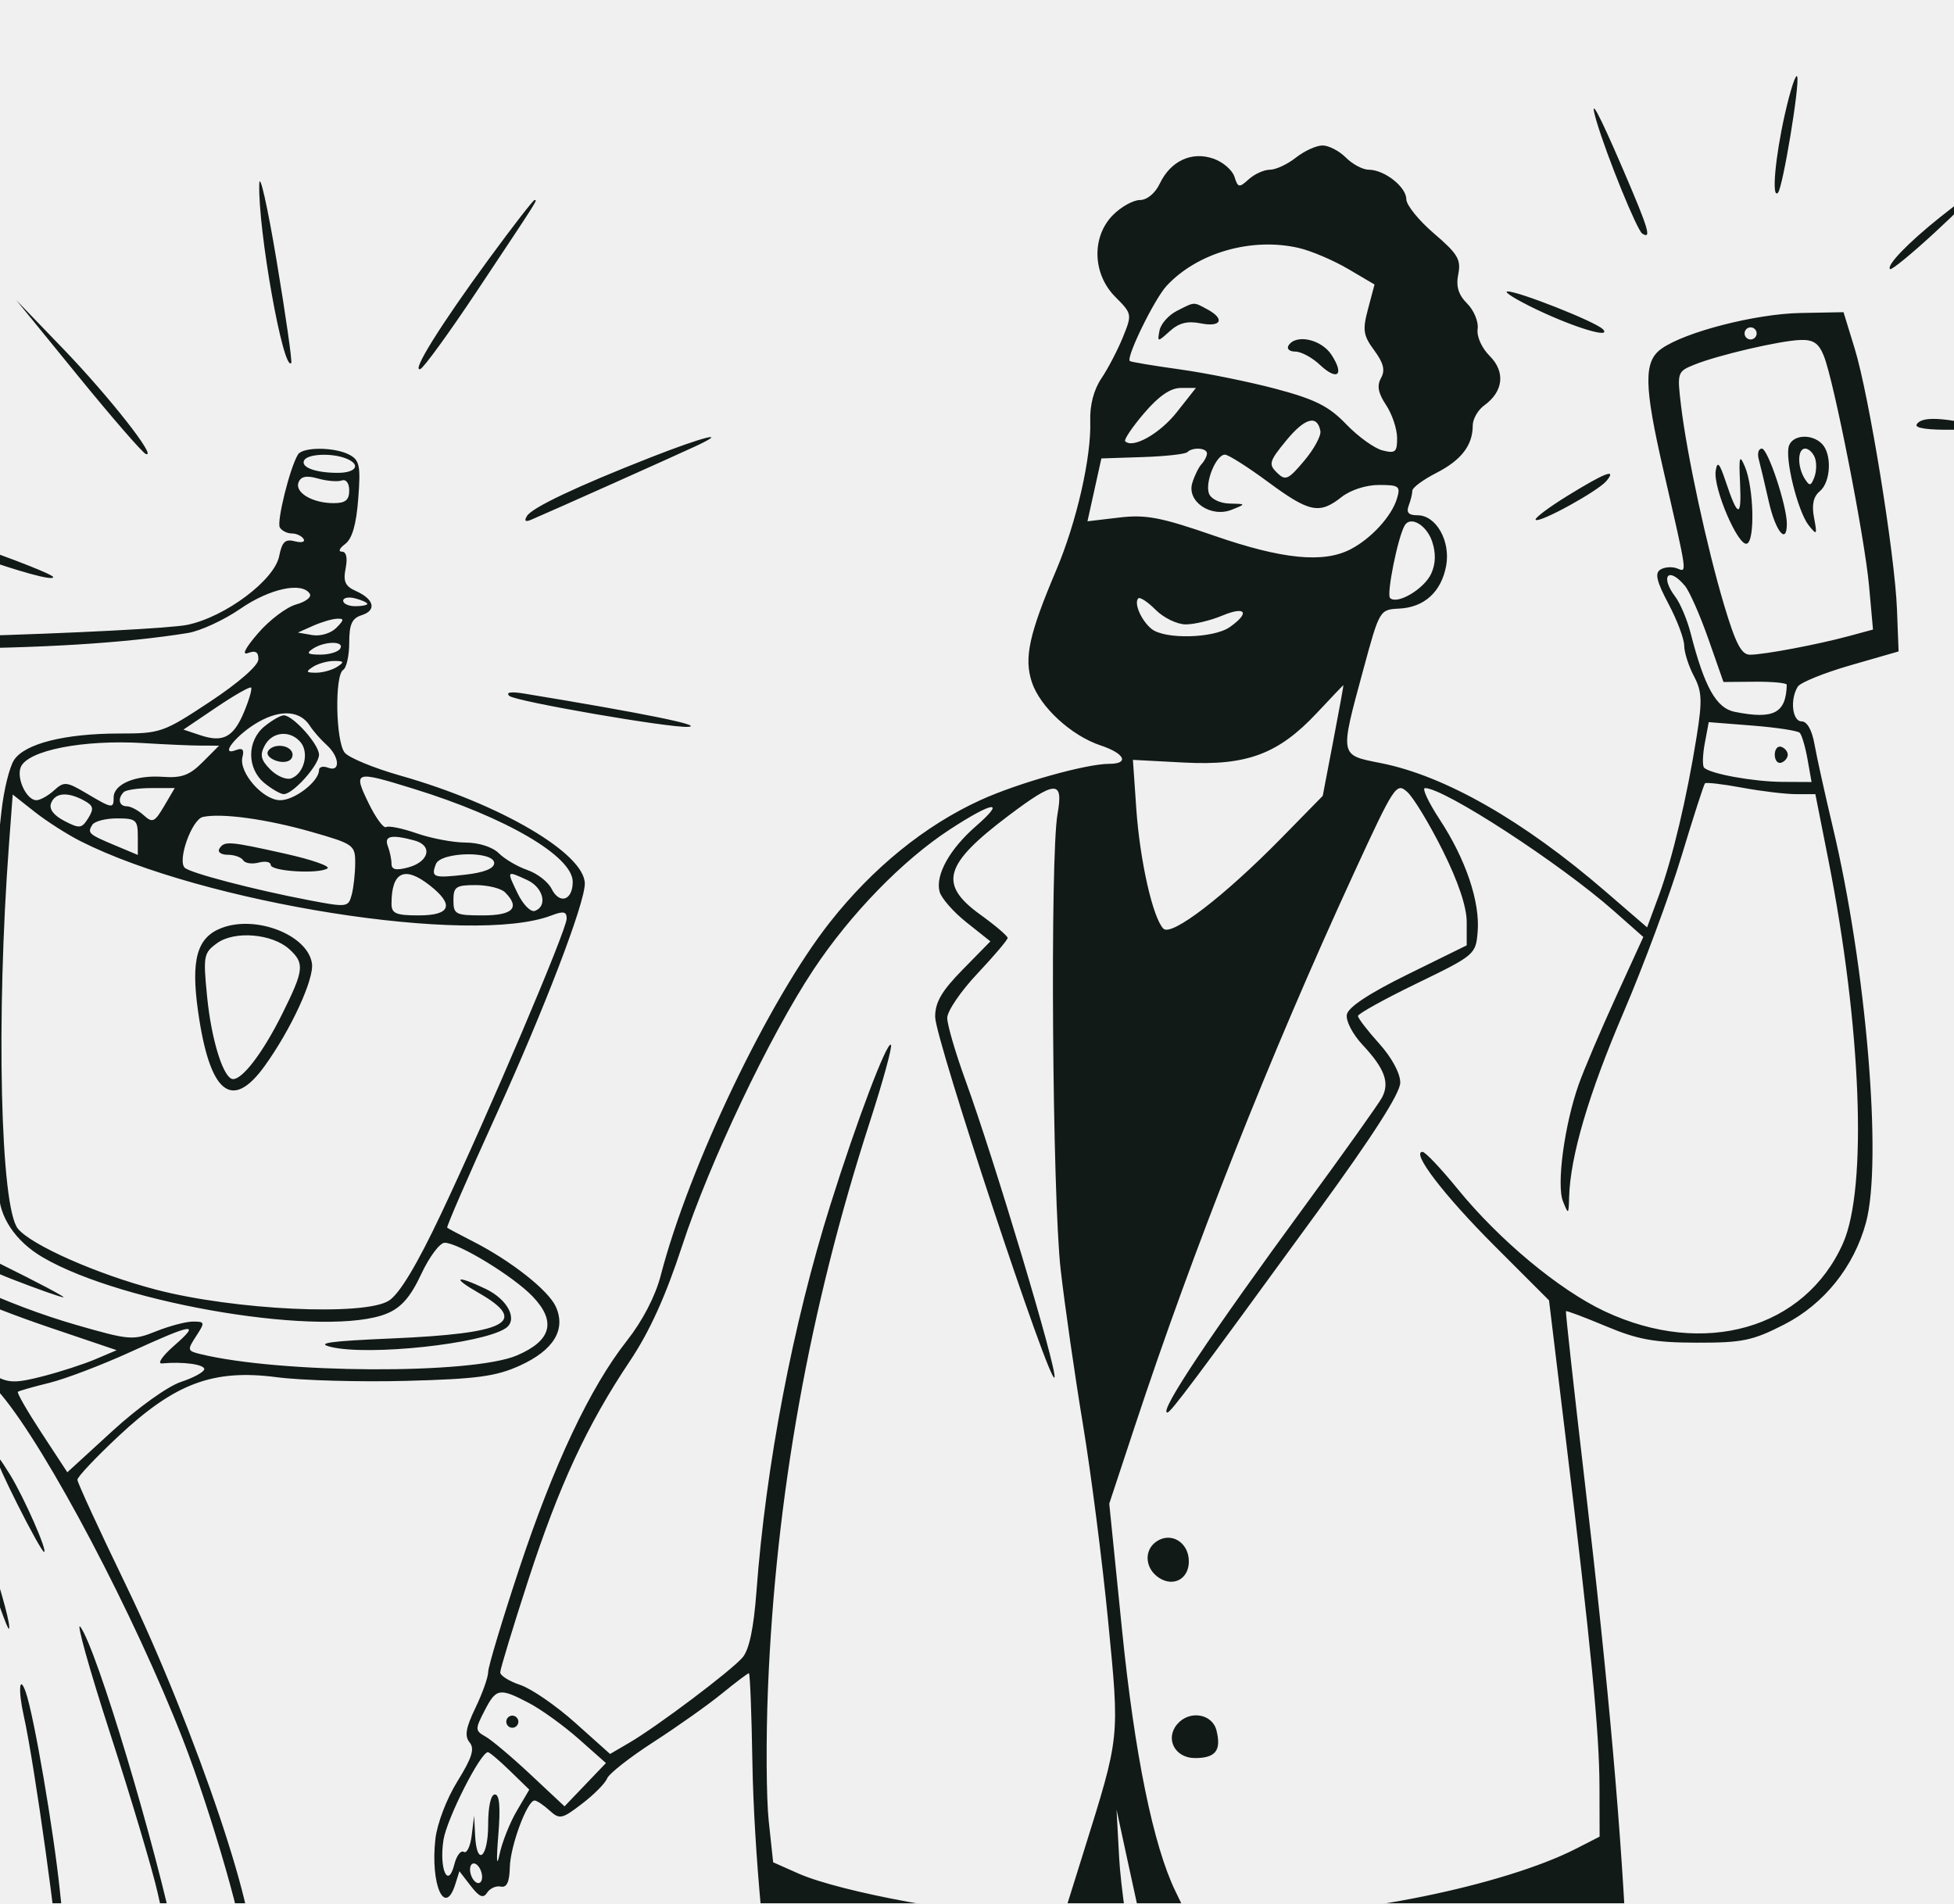
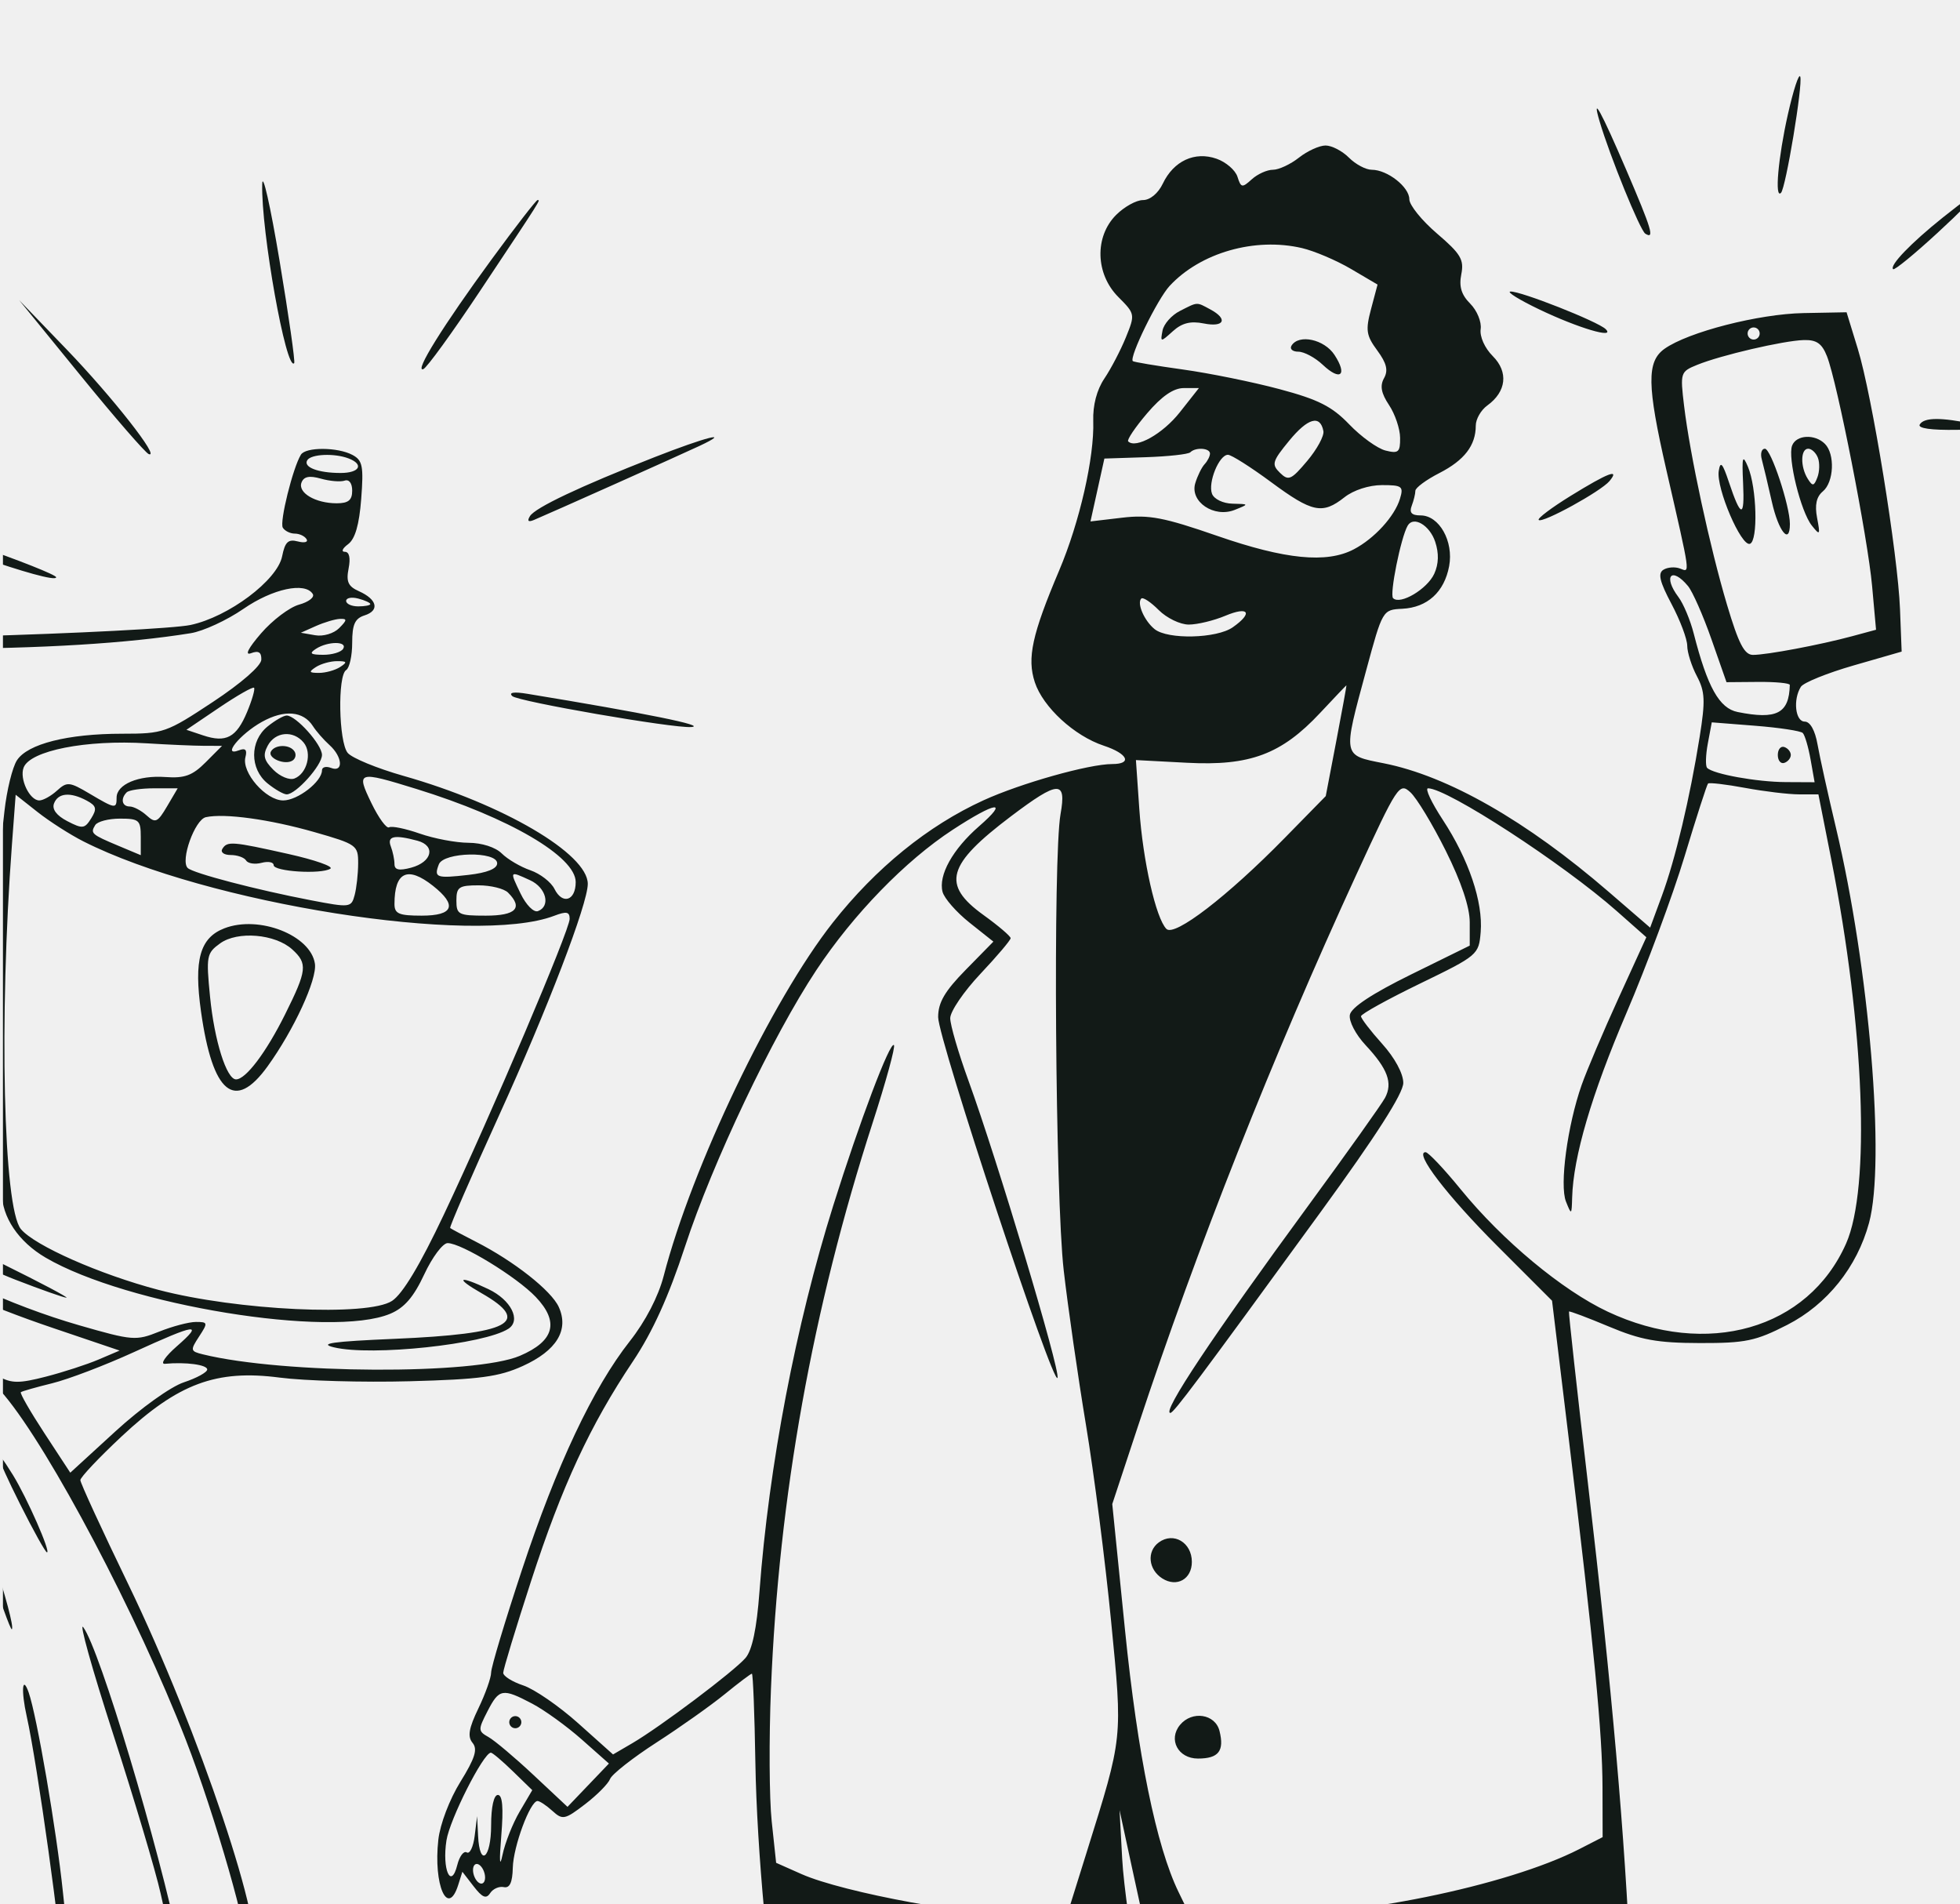
- <svg xmlns="http://www.w3.org/2000/svg" width="308" height="300" viewBox="0 0 308 300" fill="none">
-   <mask id="mask0_495_11053" style="mask-type:alpha" maskUnits="userSpaceOnUse" x="0" y="0" width="308" height="300">
-     <rect width="308" height="300" rx="2" fill="white" />
+ <svg xmlns="http://www.w3.org/2000/svg" width="346" height="336" viewBox="0 0 308 300" fill="none">
+   <mask id="mask0_495_11053" style="mask-type:alpha" maskUnits="userSpaceOnUse" x="0" y="0" width="345" height="336">
+     <rect width="345" height="336" rx="2" fill="white" />
  </mask>
  <g mask="url(#mask0_495_11053)">
    <path fill-rule="evenodd" clip-rule="evenodd" d="M281.335 18.03C279.801 24.843 279.223 31.42 280.248 30.39C281.005 29.632 283.707 13.349 283.288 12.085C283.086 11.48 282.207 14.155 281.335 18.03ZM251.653 19.107C253.275 24.602 258.041 36.313 258.865 36.824C260.369 37.757 259.892 36.163 255.853 26.752C251.905 17.554 250.37 14.759 251.653 19.107ZM204.271 24.84C202.94 25.892 201.094 26.752 200.171 26.752C199.247 26.752 197.747 27.428 196.836 28.255C195.321 29.632 195.131 29.598 194.581 27.857C194.25 26.811 192.765 25.531 191.281 25.012C187.854 23.812 184.526 25.353 182.817 28.929C182.081 30.471 180.804 31.529 179.68 31.529C178.638 31.529 176.733 32.585 175.448 33.875C172.033 37.302 172.192 43.177 175.797 46.795C178.452 49.46 178.466 49.535 176.988 53.172C176.164 55.196 174.643 58.109 173.607 59.645C172.409 61.423 171.77 63.857 171.851 66.335C172.038 72.056 169.706 82.283 166.477 89.899C162.203 99.98 161.391 103.708 162.642 107.512C163.93 111.429 168.863 115.967 173.505 117.505C177.3 118.761 178.054 120.398 174.838 120.398C171.177 120.398 160.44 123.423 154.544 126.115C145.804 130.106 137.579 136.781 130.801 145.384C121.177 157.599 108.613 183.839 104.144 201.058C103.302 204.305 101.283 208.196 98.82 211.323C93.004 218.709 87.273 230.857 81.791 247.422C79.126 255.475 76.946 262.734 76.946 263.553C76.946 264.372 76.045 266.909 74.945 269.191C73.423 272.346 73.202 273.651 74.02 274.64C74.85 275.644 74.41 277.049 72.102 280.778C70.387 283.546 68.9 287.449 68.624 289.906C67.823 297.041 70.112 302.233 71.76 297.022L72.414 294.951L74.197 297.26C75.559 299.024 76.171 299.276 76.788 298.324C77.233 297.64 78.2 297.21 78.938 297.368C79.878 297.572 80.303 296.661 80.361 294.313C80.445 290.948 83.097 283.802 84.263 283.802C84.607 283.802 85.664 284.505 86.609 285.364C88.214 286.823 88.56 286.751 91.751 284.308C93.634 282.868 95.407 281.078 95.693 280.33C95.979 279.583 99.269 276.998 103.004 274.587C106.738 272.177 111.58 268.748 113.763 266.97C115.946 265.19 117.874 263.736 118.047 263.738C118.221 263.739 118.468 270.048 118.596 277.758C118.825 291.619 120.738 312.061 122.715 321.789C123.359 324.956 124.391 327.16 125.51 327.762C126.57 328.331 138.227 328.714 154.481 328.714C179.752 328.714 181.68 328.596 181.676 327.042C181.674 326.123 180.581 319.78 179.248 312.947C177.914 306.115 176.637 297.085 176.41 292.88L175.995 285.235L177.854 293.836C182.541 315.532 184.833 324.586 186.174 326.707L187.623 329L220.855 328.477C246.665 328.071 254.431 327.667 255.628 326.67C256.982 325.543 257.092 323.526 256.531 310.089C255.678 289.681 253.597 266.027 249.807 233.634C248.086 218.918 246.748 206.785 246.834 206.673C246.921 206.56 249.757 207.626 253.135 209.043C258.167 211.154 260.755 211.623 267.438 211.638C274.658 211.654 276.249 211.323 281.244 208.768C287.521 205.556 292.237 199.674 294.129 192.694C296.733 183.095 294.172 152.542 288.911 130.432C287.661 125.176 286.353 119.264 286.006 117.293C285.617 115.084 284.843 113.709 283.99 113.709C282.502 113.709 282.117 110.225 283.385 108.223C283.797 107.572 287.54 106.057 291.7 104.859L299.267 102.679L299.009 96.011C298.676 87.37 294.61 62.306 292.347 54.941L290.586 49.208L283.802 49.335C276.724 49.467 265.615 52.32 261.896 54.961C259.064 56.974 259.119 60.696 262.181 74.053C266.051 90.939 265.95 90.211 264.341 89.59C263.556 89.288 262.376 89.374 261.719 89.781C260.813 90.344 261.119 91.641 262.996 95.18C264.354 97.742 265.469 100.702 265.472 101.757C265.476 102.812 266.159 104.966 266.99 106.542C268.277 108.983 268.343 110.403 267.434 116.098C265.891 125.76 263.593 135.424 261.472 141.172L259.625 146.177L253.104 140.545C240.15 129.355 227.761 122.278 217.622 120.275C211.105 118.988 211.163 119.301 214.874 105.615C217.452 96.104 217.463 96.085 220.558 95.929C224.508 95.73 227.181 93.298 227.946 89.206C228.676 85.299 226.38 81.219 223.449 81.219C222.032 81.219 221.63 80.789 222.043 79.708C222.361 78.876 222.621 77.81 222.621 77.339C222.621 76.867 224.321 75.61 226.398 74.547C230.351 72.523 232.142 70.189 232.142 67.066C232.142 66.044 232.959 64.618 233.958 63.897C236.976 61.717 237.32 58.616 234.82 56.115C233.549 54.845 232.744 53.044 232.914 51.858C233.078 50.728 232.337 48.926 231.268 47.853C229.869 46.449 229.475 45.151 229.861 43.218C230.32 40.913 229.778 40.005 226.032 36.8C223.632 34.748 221.669 32.316 221.669 31.398C221.669 29.463 218.212 26.752 215.744 26.752C214.814 26.752 213.195 25.892 212.148 24.84C211.1 23.789 209.445 22.929 208.468 22.929C207.491 22.929 205.603 23.789 204.271 24.84ZM40.865 29.018C40.667 36.33 44.655 58.65 45.905 57.224C46.084 57.02 45.046 49.757 43.598 41.085C42.151 32.413 40.92 26.983 40.865 29.018ZM305.78 34.258C300.734 38.29 297.312 41.846 297.924 42.419C298.139 42.621 301.294 40.038 304.936 36.68C312.353 29.839 312.757 28.68 305.78 34.258ZM77.04 40.846C69.389 51.293 64.77 58.712 66.255 58.169C66.798 57.97 70.818 52.433 75.188 45.863C85.042 31.053 84.739 31.529 84.26 31.529C84.042 31.529 80.793 35.723 77.04 40.846ZM204.741 39.09C206.69 39.545 210.169 41.025 212.473 42.379L216.661 44.843L215.64 48.68C214.748 52.037 214.87 52.855 216.615 55.225C218.091 57.229 218.369 58.364 217.682 59.594C217.012 60.796 217.231 61.967 218.474 63.832C219.418 65.249 220.203 67.572 220.216 68.994C220.238 71.261 219.955 71.508 217.919 70.996C216.643 70.674 214.072 68.823 212.207 66.881C209.474 64.038 207.335 62.956 201.198 61.318C197.009 60.198 190.154 58.806 185.964 58.224C181.775 57.642 178.229 57.048 178.085 56.905C177.479 56.303 181.977 47.115 183.886 45.056C188.745 39.815 197.325 37.361 204.741 39.09ZM242.14 48.754C248.283 51.695 254.24 53.463 252.613 51.862C251.394 50.663 239.166 45.838 237.606 45.941C236.958 45.984 238.998 47.25 242.14 48.754ZM12.289 59.241C17.642 65.811 22.451 71.352 22.977 71.556C24.9 72.299 17.238 62.539 9.997 55.021L2.557 47.297L12.289 59.241ZM185.497 49.007C184.192 49.669 182.964 51.06 182.768 52.098C182.418 53.949 182.449 53.951 184.4 52.189C185.834 50.893 187.193 50.553 189.271 50.971C192.501 51.619 193.133 50.279 190.312 48.763C188.069 47.559 188.378 47.544 185.497 49.007ZM276.892 52.552C276.892 53.078 276.464 53.508 275.94 53.508C275.416 53.508 274.988 53.078 274.988 52.552C274.988 52.027 275.416 51.597 275.94 51.597C276.464 51.597 276.892 52.027 276.892 52.552ZM203.102 54.463C202.779 54.989 203.261 55.419 204.175 55.419C205.089 55.419 206.826 56.352 208.036 57.493C210.81 60.109 211.963 59.126 209.874 55.926C208.269 53.467 204.251 52.599 203.102 54.463ZM287.497 56.136C289.112 60.226 293.923 84.726 294.612 92.366L295.232 99.234L291.45 100.257C286.436 101.612 278.017 103.198 275.841 103.198C274.481 103.198 273.579 101.46 271.746 95.314C269.045 86.253 265.906 71.71 264.973 63.934C264.348 58.716 264.395 58.568 267.042 57.492C270.779 55.974 280.621 53.684 283.819 53.587C285.852 53.526 286.7 54.114 287.497 56.136ZM185.486 64.978C182.817 68.358 178.556 70.759 177.357 69.555C177.123 69.32 178.461 67.333 180.331 65.14C182.643 62.429 184.496 61.152 186.118 61.152H188.504L185.486 64.978ZM208.126 67.927C208.271 68.675 207.125 70.789 205.58 72.625C203.049 75.633 202.623 75.819 201.276 74.502C199.922 73.177 200.059 72.703 202.738 69.441C205.674 65.866 207.622 65.319 208.126 67.927ZM302.123 66.886C301.751 67.491 303.912 67.801 308.018 67.732C314.001 67.63 314.208 67.561 310.692 66.831C305.447 65.742 302.817 65.759 302.123 66.886ZM102.653 72.06C90.95 76.652 83.89 79.993 83.066 81.331C82.589 82.105 82.8 82.31 83.693 81.936C86.137 80.913 106.881 71.636 109.794 70.265C115.048 67.79 110.838 68.849 102.653 72.06ZM282.001 70.219C281.27 72.132 283.366 80.633 285.106 82.814C286.392 84.425 286.458 84.331 285.94 81.61C285.551 79.568 285.83 78.279 286.847 77.433C288.595 75.977 288.788 71.562 287.175 69.944C285.59 68.353 282.655 68.508 282.001 70.219ZM46.964 71.648C45.695 73.709 43.57 82.275 44.111 83.152C44.427 83.666 45.278 84.086 46.002 84.086C46.725 84.086 47.558 84.476 47.851 84.953C48.145 85.429 47.526 85.594 46.478 85.319C44.958 84.919 44.456 85.396 44.004 87.662C43.25 91.444 35.55 97.214 29.56 98.485C27.082 99.01 11.559 99.818 -4.937 100.279C-27.596 100.913 -36.316 101.499 -40.602 102.675C-43.722 103.532 -46.471 104.43 -46.711 104.671C-47.874 105.837 -45.649 105.683 -37.785 104.052C-31.187 102.684 -24.945 102.267 -10.65 102.241C6.113 102.213 19.621 101.386 29.598 99.779C31.572 99.462 35.31 97.735 37.906 95.944C42.512 92.764 47.641 91.667 48.836 93.606C49.148 94.111 48.175 94.864 46.673 95.278C45.173 95.692 42.479 97.725 40.689 99.797C38.663 102.14 38.062 103.325 39.099 102.932C40.289 102.482 40.754 102.772 40.726 103.944C40.703 104.918 37.597 107.631 33.102 110.604C25.756 115.461 25.301 115.62 18.803 115.62C10.216 115.62 3.874 117.221 2.204 119.811C1.488 120.922 0.604 124.522 0.239 127.811L-0.424 133.789L-5.775 137.048C-13.989 142.052 -26.614 147.967 -33.739 150.149C-37.273 151.233 -40.165 152.507 -40.165 152.981C-40.165 154.296 -38.746 154.054 -30.824 151.385C-23.032 148.76 -10.692 142.818 -5.067 138.981C-3.181 137.695 -1.417 136.643 -1.145 136.642C-0.874 136.642 -0.774 146.687 -0.924 158.965L-1.194 181.29L-6.886 181.887C-13.099 182.539 -19.593 185.355 -20.53 187.804C-23.238 194.887 -14.009 201.852 7.917 209.276L18.39 212.822L15.058 214.24C13.225 215.02 9.487 216.233 6.751 216.937C2.581 218.01 1.386 218.007 -0.633 216.922C-2.605 215.862 -4.208 215.838 -9.464 216.784C-18.647 218.437 -24.807 220.626 -25.866 222.614C-26.371 223.56 -28.402 224.629 -30.38 224.989C-36.765 226.152 -43.63 228.389 -45.492 229.914C-47.265 231.368 -47.264 231.388 -45.402 230.778C-42.404 229.796 -28.529 225.84 -25.759 225.176C-23.483 224.632 -23.076 224.993 -21.329 229.106C-19.473 233.471 -13.506 251.962 -13.506 253.346C-13.506 253.718 -19.612 258.645 -27.074 264.296C-34.536 269.946 -40.821 274.713 -41.038 274.886C-41.257 275.06 -41.22 275.417 -40.959 275.68C-40.698 275.942 -35.806 272.709 -30.089 268.494L-19.695 260.831L-19.106 275.423C-18.784 283.448 -18.462 293.971 -18.392 298.809L-18.267 307.605L-14.934 308.126C-13.101 308.413 -10.167 308.87 -8.414 309.141C-5.588 309.579 -5.216 309.983 -5.139 312.695C-5.016 317.045 -2.673 318.483 3.083 317.741C9.604 316.901 11.548 315.707 10.862 312.963C10.359 310.949 10.765 310.64 15.302 309.575C18.047 308.931 21.688 307.836 23.389 307.141C26.233 305.98 26.483 306.024 26.483 307.684C26.483 308.677 26.876 309.734 27.355 310.031C28.407 310.683 38.044 308.763 39.212 307.668C41.811 305.23 30.855 272.568 19.736 249.607C15.592 241.048 12.201 233.682 12.201 233.239C12.201 232.795 15.13 229.692 18.71 226.344C27.621 218.009 33.622 215.776 43.621 217.081C47.549 217.593 56.761 217.852 64.092 217.657C75.182 217.361 78.182 216.957 81.94 215.251C87.269 212.833 89.252 209.579 87.607 205.954C86.435 203.373 80.535 198.727 74.566 195.684C72.471 194.616 70.636 193.639 70.489 193.511C70.341 193.384 73.82 185.374 78.219 175.712C85.803 159.056 92.18 142.417 92.18 139.286C92.18 134.539 78.844 126.722 63.14 122.264C58.951 121.076 54.988 119.443 54.333 118.634C52.918 116.889 52.728 106.434 54.095 105.587C54.619 105.262 55.047 103.331 55.047 101.294C55.047 98.399 55.474 97.458 57.004 96.97C59.403 96.206 58.99 94.447 56.111 93.164C54.407 92.406 54.071 91.666 54.481 89.581C54.809 87.919 54.591 86.953 53.889 86.953C53.278 86.953 53.507 86.416 54.395 85.758C55.506 84.937 56.154 82.706 56.468 78.618C56.864 73.459 56.683 72.542 55.097 71.691C52.772 70.442 47.722 70.416 46.964 71.648ZM190.249 71.473C190.249 71.893 189.869 72.645 189.403 73.145C188.939 73.645 188.275 74.996 187.928 76.149C187.051 79.065 190.897 81.653 194.158 80.344C196.437 79.43 196.437 79.43 193.79 79.369C192.309 79.335 190.89 78.649 190.57 77.814C189.896 76.05 191.687 71.664 193.082 71.664C193.615 71.664 196.671 73.599 199.872 75.964C206.387 80.777 207.971 81.104 211.455 78.353C212.874 77.233 215.318 76.442 217.36 76.442C220.532 76.442 220.786 76.635 220.195 78.592C219.355 81.372 216.162 84.868 212.909 86.566C208.626 88.803 202.124 88.162 191.406 84.448C182.983 81.529 180.635 81.08 176.416 81.577L171.413 82.168L172.509 77.213L173.605 72.259L180.096 72.047C183.667 71.93 186.84 71.581 187.149 71.271C187.977 70.44 190.249 70.587 190.249 71.473ZM277.221 72.38C277.472 73.301 278.187 76.31 278.808 79.07C279.867 83.768 281.653 85.96 281.653 82.561C281.653 79.699 278.664 70.708 277.713 70.708C277.191 70.708 276.969 71.46 277.221 72.38ZM286.069 72.142C286.37 72.93 286.334 74.316 285.988 75.22C285.449 76.63 285.232 76.664 284.473 75.459C283.281 73.569 283.321 70.708 284.539 70.708C285.079 70.708 285.768 71.353 286.069 72.142ZM54.493 72.244C56.953 73.192 56.209 74.531 53.221 74.531C49.675 74.531 47.291 73.618 47.968 72.519C48.571 71.54 52.262 71.385 54.493 72.244ZM274.277 76.157C274.538 81.697 273.935 81.645 272.037 75.964C271.033 72.956 270.692 72.585 270.437 74.221C270.016 76.927 273.985 86.18 275.358 85.692C276.656 85.229 276.438 76.868 275.041 73.555C274.194 71.545 274.078 71.939 274.277 76.157ZM53.857 75.737C54.559 75.495 55.047 76.144 55.047 77.318C55.047 78.817 54.445 79.308 52.604 79.308C49.257 79.308 46.442 77.648 47.058 76.035C47.422 75.087 48.3 74.911 50.117 75.426C51.519 75.822 53.203 75.963 53.857 75.737ZM247.122 78.123C244.103 79.984 241.824 81.699 242.06 81.935C242.629 82.507 251.883 77.422 253.222 75.803C254.901 73.773 253.02 74.489 247.122 78.123ZM-16.748 82.147C-14.623 84.221 8.402 92.298 8.384 90.963C8.38 90.597 2.529 88.275 -4.617 85.802C-11.763 83.329 -17.221 81.685 -16.748 82.147ZM225.747 85.374C226.35 87.193 226.302 88.862 225.602 90.406C224.501 92.83 220.218 95.371 219.109 94.258C218.525 93.673 220.324 84.725 221.405 82.839C222.313 81.254 224.876 82.749 225.747 85.374ZM265.588 92.343C266.306 93.204 267.967 96.966 269.278 100.704L271.661 107.498L276.657 107.457C279.405 107.435 281.647 107.65 281.639 107.935C281.527 112.428 279.582 113.437 273.421 112.2C270.524 111.618 268.664 108.295 266.493 99.824C265.95 97.705 264.868 95.125 264.088 94.09C261.613 90.805 262.979 89.213 265.588 92.343ZM57.903 95.187C57.903 95.388 57.047 95.553 55.999 95.553C54.952 95.553 54.095 95.163 54.095 94.688C54.095 94.211 54.952 94.046 55.999 94.32C57.047 94.596 57.903 94.986 57.903 95.187ZM186.904 98.42C188.253 98.42 190.844 97.797 192.66 97.035C196.365 95.481 197.078 96.571 193.845 98.843C191.308 100.627 183.59 100.811 181.519 99.137C179.892 97.821 178.688 95.052 179.423 94.315C179.68 94.056 180.916 94.874 182.17 96.132C183.424 97.391 185.554 98.42 186.904 98.42ZM52.992 98.98C52.147 99.829 50.485 100.323 49.218 100.102L46.954 99.707L49.334 98.646C50.644 98.063 52.342 97.558 53.108 97.525C54.28 97.474 54.261 97.707 52.992 98.98ZM53.619 102.242C53.295 102.768 51.877 103.191 50.468 103.184C48.464 103.172 48.218 102.967 49.334 102.242C51.216 101.022 54.37 101.022 53.619 102.242ZM53.143 105.109C52.357 105.618 50.858 106.035 49.81 106.035C48.234 106.035 48.152 105.876 49.334 105.109C50.12 104.6 51.619 104.183 52.667 104.183C54.243 104.183 54.325 104.342 53.143 105.109ZM38.484 112.186C36.804 116.22 35.166 117.092 31.54 115.878L28.917 115.001L34.075 111.515C36.911 109.598 39.387 108.186 39.578 108.377C39.768 108.568 39.276 110.282 38.484 112.186ZM210.168 116.712L208.496 125.448L201.99 132.084C193.027 141.228 184.659 147.66 183.386 146.382C181.723 144.714 179.675 135.666 179.11 127.491L178.576 119.772L186.641 120.197C196.542 120.718 201.51 118.86 207.597 112.354C209.838 109.96 211.71 107.995 211.756 107.988C211.802 107.981 211.088 111.907 210.168 116.712ZM80.278 109.689C81.177 110.543 105.642 114.777 108.474 114.567C111.081 114.374 101.356 112.401 82.659 109.33C80.542 108.982 79.674 109.113 80.278 109.689ZM48.858 114.422C49.382 115.241 50.56 116.587 51.477 117.412C53.534 119.264 53.7 121.773 51.715 121.008C50.929 120.706 50.286 120.875 50.286 121.383C50.286 123.162 46.459 126.132 44.167 126.132C41.435 126.132 37.591 121.723 38.219 119.311C38.521 118.152 38.221 117.838 37.192 118.234C34.431 119.297 37.354 115.682 40.813 113.755C44.347 111.788 47.333 112.035 48.858 114.422ZM41.704 114.483C38.889 116.771 38.889 121.159 41.704 123.447C42.874 124.397 44.233 125.176 44.722 125.176C46.188 125.176 50.286 120.601 50.286 118.965C50.286 117.329 46.188 112.754 44.722 112.754C44.233 112.754 42.874 113.532 41.704 114.483ZM283.68 115.503C284.008 115.831 284.563 117.711 284.913 119.682L285.548 123.265L280.981 123.242C276.424 123.219 269.584 121.983 268.61 121.004C268.326 120.72 268.374 118.989 268.717 117.157L269.34 113.826L276.21 114.367C279.989 114.665 283.35 115.176 283.68 115.503ZM47.392 117.008C48.759 118.661 47.929 121.913 45.944 122.677C45.167 122.976 43.674 122.362 42.626 121.31C41.116 119.794 40.93 119.008 41.729 117.51C42.912 115.291 45.763 115.037 47.392 117.008ZM31.698 117.525L34.533 117.532L31.949 120.124C29.868 122.213 28.636 122.664 25.609 122.445C21.372 122.138 17.914 123.596 17.914 125.687C17.914 127.497 17.714 127.469 13.649 125.061C10.48 123.185 10.099 123.149 8.521 124.583C7.583 125.435 6.328 126.132 5.733 126.132C4.202 126.132 2.577 122.734 3.258 120.954C4.281 118.28 13.129 116.539 22.675 117.133C26.079 117.344 30.14 117.521 31.698 117.525ZM42.255 118.387C41.618 119.421 44.385 120.628 45.628 119.857C46.112 119.556 46.263 118.91 45.961 118.421C45.264 117.289 42.945 117.267 42.255 118.387ZM279.748 118.965C279.748 119.841 280.209 120.403 280.772 120.215C281.335 120.027 281.796 119.464 281.796 118.965C281.796 118.466 281.335 117.903 280.772 117.715C280.209 117.527 279.748 118.089 279.748 118.965ZM65.182 124.327C79.781 128.838 90.276 134.975 90.276 139.001C90.276 141.937 88.188 142.612 86.931 140.08C86.392 138.996 84.681 137.671 83.13 137.137C81.578 136.602 79.552 135.413 78.627 134.493C77.634 133.505 75.485 132.815 73.375 132.806C71.412 132.799 67.956 132.146 65.696 131.356C63.435 130.567 61.261 130.121 60.864 130.368C60.467 130.613 59.215 128.902 58.082 126.563C55.642 121.52 55.87 121.448 65.182 124.327ZM227.408 134.059C229.855 138.965 231.19 142.942 231.19 145.325V149.009L221.907 153.576C215.823 156.57 212.511 158.755 212.296 159.917C212.113 160.909 213.205 163.013 214.777 164.695C218.263 168.425 219.086 170.658 217.838 172.998C217.304 173.997 211.893 181.598 205.812 189.891C190.67 210.54 182.609 222.645 184.004 222.645C184.537 222.645 188.231 217.708 207.722 190.947C216.447 178.967 220.717 172.296 220.717 170.643C220.717 169.173 219.375 166.692 217.384 164.481C215.551 162.445 214.052 160.491 214.052 160.142C214.052 159.791 218.229 157.478 223.335 155.002C232.482 150.565 232.623 150.445 232.916 146.867C233.305 142.144 231.036 135.428 226.951 129.201C225.154 126.461 224.103 124.221 224.618 124.221C227.655 124.221 245.923 136.106 254.391 143.592L259.027 147.69L254.657 157.258C252.254 162.52 249.632 168.691 248.83 170.97C246.591 177.339 245.325 186.755 246.36 189.346C247.222 191.505 247.258 191.482 247.332 188.722C247.505 182.295 250.393 172.472 255.883 159.644C259.075 152.187 263.199 141.076 265.049 134.95C266.9 128.824 268.565 123.66 268.75 123.472C268.937 123.286 271.566 123.593 274.594 124.155C277.621 124.717 281.459 125.176 283.122 125.176H286.147L288.179 135.449C293.399 161.835 294.378 187.224 290.51 195.956C284.524 209.472 268.563 214.035 252.945 206.695C245.76 203.317 236.345 195.485 229.762 187.409C227.144 184.197 224.656 181.566 224.233 181.562C222.358 181.546 227.605 188.405 235.535 196.336L244.164 204.967L246.769 226.467C250.809 259.814 252.098 273.101 252.118 281.633L252.137 289.496L248.462 291.379C237.081 297.206 212.571 302.193 197.39 301.771L186.916 301.48L185.291 298.136C181.79 290.935 178.847 276.535 176.859 256.894L174.847 237.009L178.878 224.81C188.148 196.751 200.156 166.425 213.323 137.816C219.809 123.726 220.104 123.276 221.835 124.848C222.82 125.744 225.329 129.889 227.408 134.059ZM25.87 127.062C24.373 129.606 24.035 129.756 22.647 128.496C21.794 127.721 20.594 127.087 19.981 127.087C18.761 127.087 18.498 125.865 19.501 124.858C19.85 124.507 21.803 124.221 23.839 124.221H27.543L25.87 127.062ZM166.695 128.282C165.494 135.004 165.868 188.659 167.195 200.189C167.86 205.97 169.44 216.936 170.704 224.556C171.969 232.177 173.747 246.058 174.658 255.402C176.49 274.215 176.571 273.447 170.798 291.925L167.812 301.48L161.019 301.759C153.354 302.075 132.46 298.244 125.858 295.313L121.867 293.541L121.168 286.999C120.784 283.402 120.731 274.007 121.052 266.124C122.287 235.782 127.596 206.234 137.077 176.934C139.176 170.45 140.686 164.939 140.434 164.685C139.817 164.067 135.041 176.691 130.879 189.939C124.961 208.776 120.719 230.966 119.238 250.835C118.807 256.626 118.093 260.027 117.052 261.249C115.272 263.337 103.614 272.113 99.17 274.71L96.163 276.466L90.669 271.552C87.647 268.848 83.752 266.166 82.012 265.59C80.274 265.014 78.85 264.119 78.85 263.601C78.85 263.084 80.832 256.56 83.255 249.103C88.114 234.145 92.525 224.636 99.296 214.519C102.394 209.888 104.923 204.314 107.521 196.381C111.844 183.189 121.305 163.285 128.194 152.888C134.034 144.076 142.248 135.621 149.693 130.759C156.541 126.287 158.678 126.004 153.85 130.207C149.694 133.826 147.416 137.917 148.098 140.537C148.365 141.56 150.277 143.743 152.347 145.389L156.111 148.38L151.757 152.817C148.434 156.203 147.403 157.97 147.403 160.279C147.403 163.753 165.644 218.847 166.22 217.113C166.639 215.851 156.725 182.783 152.185 170.299C150.602 165.949 149.307 161.515 149.307 160.447C149.307 159.38 151.45 156.233 154.068 153.456C156.686 150.677 158.829 148.149 158.829 147.839C158.829 147.527 156.901 145.884 154.544 144.185C147.892 139.39 148.77 136.262 158.917 128.606C166.389 122.969 167.653 122.916 166.695 128.282ZM12.678 132.583C32.061 142.392 74.383 149.081 86.884 144.311C88.821 143.571 89.323 143.67 89.323 144.794C89.323 146.571 77.018 175.489 69.502 191.378C65.739 199.335 63.002 203.894 61.328 204.994C57.542 207.484 36.888 206.509 24.505 203.256C15.301 200.838 4.977 196.277 2.829 193.68C0.06 190.331 -0.635 160.508 1.417 133.089L2.004 125.235L5.437 127.945C7.325 129.436 10.583 131.522 12.678 132.583ZM13.207 126.16C14.729 126.978 14.848 127.45 13.911 128.955C12.886 130.603 12.546 130.643 10.145 129.397C8.445 128.515 7.701 127.52 8.051 126.602C8.688 124.938 10.623 124.772 13.207 126.16ZM49.096 131.124C55.766 133.033 55.999 133.199 55.986 136.066C55.979 137.697 55.73 139.943 55.432 141.056C54.906 143.021 54.703 143.044 48.542 141.863C39.982 140.223 29.974 137.603 29.121 136.779C27.926 135.625 30.242 129.15 31.985 128.77C34.924 128.128 42.052 129.108 49.096 131.124ZM21.723 131.878V134.758L18.201 133.28C13.95 131.498 13.744 131.315 14.543 130.018C14.887 129.457 16.644 128.998 18.446 128.998C21.455 128.998 21.723 129.234 21.723 131.878ZM65.328 132.48C68.257 133.267 67.653 135.838 64.33 136.731C62.434 137.239 61.712 137.083 61.712 136.16C61.712 135.461 61.452 134.208 61.134 133.377C60.511 131.748 61.678 131.498 65.328 132.48ZM34.576 133.776C34.253 134.302 34.845 134.732 35.892 134.732C36.94 134.732 38.036 135.122 38.33 135.598C38.623 136.074 39.72 136.239 40.766 135.964C41.812 135.689 42.669 135.854 42.669 136.329C42.669 137.335 50.135 137.805 51.607 136.892C52.155 136.552 49.191 135.511 45.018 134.577C36.076 132.577 35.349 132.521 34.576 133.776ZM77.898 136.041C77.898 136.893 76.32 137.53 73.375 137.865C68.307 138.442 67.904 138.3 68.705 136.206C69.456 134.245 77.898 134.093 77.898 136.041ZM67.772 139.58C71.654 142.643 71.034 144.288 65.996 144.288C62.408 144.288 61.712 143.991 61.712 142.455C61.712 137.397 63.77 136.42 67.772 139.58ZM83.09 138.708C85.626 139.867 86.372 142.807 84.325 143.573C83.661 143.822 82.451 142.599 81.588 140.808C79.838 137.171 79.811 137.209 83.09 138.708ZM79.612 140.656C82.025 143.079 80.861 144.288 76.113 144.288C71.797 144.288 71.471 144.12 71.471 141.899C71.471 139.784 71.873 139.51 74.97 139.51C76.894 139.51 78.984 140.026 79.612 140.656ZM34.911 146.278C31.046 147.766 30.067 151.252 31.221 159.418C33.049 172.349 36.532 175.21 41.711 168.035C45.861 162.285 49.535 154.321 49.172 151.863C48.51 147.374 40.356 144.181 34.911 146.278ZM45.6 149.61C48.049 151.835 47.933 152.889 44.47 159.844C41.485 165.84 38.28 170.088 36.742 170.088C35.243 170.088 33.321 163.982 32.642 157.063C32.012 150.656 32.099 150.195 34.228 148.657C36.978 146.669 42.909 147.167 45.6 149.61ZM-0.754 184.023C-0.436 184.854 -0.176 186.595 -0.176 187.892C-0.176 191.77 2.441 195.668 6.732 198.181C19.518 205.668 51.751 210.917 61.036 207.023C63.272 206.086 64.732 204.396 66.405 200.812C67.668 198.105 69.327 195.889 70.09 195.889C72.261 195.889 80.94 201.188 83.968 204.362C87.732 208.308 86.921 211.326 81.477 213.649C74.401 216.669 44.183 216.529 31.521 213.419C29.532 212.93 29.5 212.778 30.916 210.607C32.334 208.436 32.307 208.311 30.42 208.311C29.323 208.311 26.713 208.999 24.618 209.84C20.97 211.305 20.44 211.263 12.036 208.844C1.095 205.694 -10.999 200.068 -15.664 195.956C-22.324 190.088 -19.718 185.326 -8.838 183.479C-2.142 182.342 -1.377 182.393 -0.754 184.023ZM-11.364 189.832C-15.394 191.465 -8.472 197.612 1.936 201.643C5.976 203.209 9.608 204.489 10.003 204.489C10.399 204.489 5.966 202.14 0.152 199.27C-11.496 193.519 -13.279 191.655 -8.47 190.26C-5.821 189.49 -5.731 189.371 -7.793 189.361C-9.102 189.356 -10.709 189.568 -11.364 189.832ZM75.444 203.788C83.456 208.367 79.965 210.194 61.712 210.973C51.948 211.389 49.659 211.712 52.191 212.317C58.138 213.738 75.866 211.847 79.666 209.386C81.707 208.065 80.086 204.842 76.529 203.147C71.823 200.907 71.124 201.319 75.444 203.788ZM27.399 212.154C25.586 213.741 24.746 214.979 25.531 214.907C28.819 214.601 32.196 215.055 32.196 215.803C32.196 216.245 30.539 217.154 28.515 217.825C26.441 218.512 21.728 221.888 17.723 225.556L10.613 232.066L6.549 225.862C4.313 222.449 2.635 219.533 2.82 219.381C3.005 219.229 5.23 218.595 7.765 217.973C10.299 217.35 16.083 215.147 20.618 213.076C30.562 208.536 31.709 208.379 27.399 212.154ZM0.168 219.796C7.446 228.475 21.199 254.573 28.833 274.188C33.386 285.887 39.122 305.916 38.172 306.801C37.766 307.18 35.393 307.914 32.9 308.433C28.668 309.312 28.339 309.24 27.946 307.339C24.506 290.718 15.262 259.917 12.667 256.429C11.941 255.455 14.064 263.042 17.382 273.291C20.7 283.539 24.062 294.824 24.853 298.368L26.292 304.811L18.59 307.185C14.354 308.491 10.822 309.461 10.74 309.342C10.658 309.222 10.077 304.18 9.45 298.136C8.439 288.404 5.341 270.355 4.056 266.704C3.05 263.845 2.837 266.401 3.745 270.45C5.423 277.941 9.341 306.092 9.343 310.678C9.345 314.864 9.188 315.129 6.37 315.695C1.72 316.628 -1.761 316.401 -2.798 315.097C-3.321 314.441 -4.037 309.388 -4.389 303.869C-5.257 290.29 -7.485 272.909 -9.841 261.346C-13.492 243.438 -20.603 224.105 -23.828 223.325C-25.667 222.88 -17.882 218.877 -15.11 218.844C-12.852 218.816 -7.317 230.666 -2.503 245.832C-0.542 252.016 1.217 256.922 1.404 256.734C2.099 256.036 -4.144 236.64 -7.806 228.122C-9.891 223.27 -11.598 219.008 -11.6 218.651C-11.602 217.931 -8.68 217.242 -4.784 217.042C-3.034 216.952 -1.501 217.805 0.168 219.796ZM2.68 236.979C4.786 241.183 6.704 244.623 6.942 244.623C7.576 244.623 3.808 236.056 1.585 232.446C-1.781 226.982 -1.269 229.094 2.68 236.979ZM182.183 243.051C180.249 244.471 180.529 247.337 182.74 248.734C185.021 250.175 187.392 248.843 187.392 246.121C187.392 243.058 184.498 241.352 182.183 243.051ZM-10.736 266.841C-8.423 279.123 -5.889 298.66 -5.889 304.202V307.951L-10.307 307.344C-12.736 307.009 -15.351 306.736 -16.119 306.736C-17.275 306.736 -17.409 305.474 -16.905 299.33C-16.57 295.258 -16.716 284.614 -17.231 275.68C-18.157 259.553 -18.148 259.422 -16.073 257.784C-14.923 256.876 -13.707 256.123 -13.371 256.111C-13.036 256.1 -11.849 260.928 -10.736 266.841ZM83.411 268.456C85.353 269.476 88.871 272.018 91.228 274.105L95.512 277.899L92.248 281.311L88.984 284.723L83.644 279.724C80.708 276.974 77.512 274.278 76.544 273.733C74.876 272.795 74.867 272.581 76.365 269.672C78.215 266.081 78.721 265.994 83.411 268.456ZM79.802 271.38C79.802 271.905 80.231 272.335 80.754 272.335C81.278 272.335 81.707 271.905 81.707 271.38C81.707 270.854 81.278 270.424 80.754 270.424C80.231 270.424 79.802 270.854 79.802 271.38ZM185.526 271.811C183.624 274.112 185.224 277.113 188.352 277.113C191.609 277.113 192.54 275.92 191.748 272.758C191.077 270.076 187.421 269.519 185.526 271.811ZM80.38 279.124L83.43 282.09L81.445 285.466C80.354 287.322 79.135 290.396 78.738 292.294C78.292 294.429 78.218 293.284 78.544 289.297C78.906 284.869 78.739 282.847 78.008 282.847C77.368 282.847 76.946 284.744 76.946 287.624C76.946 292.849 75.136 294.32 74.889 289.297L74.737 286.191L74.351 289.315C74.14 291.033 73.578 292.198 73.104 291.903C72.629 291.609 71.958 292.502 71.611 293.887C70.625 297.833 69.192 294.584 69.904 290.013C70.421 286.692 75.699 276.261 76.9 276.184C77.137 276.17 78.704 277.492 80.38 279.124ZM75.994 295.86C75.994 296.648 75.565 297.027 75.042 296.702C74.518 296.378 74.09 295.467 74.09 294.678C74.09 293.89 74.518 293.511 75.042 293.836C75.565 294.161 75.994 295.071 75.994 295.86Z" fill="#121A17" />
  </g>
</svg>
